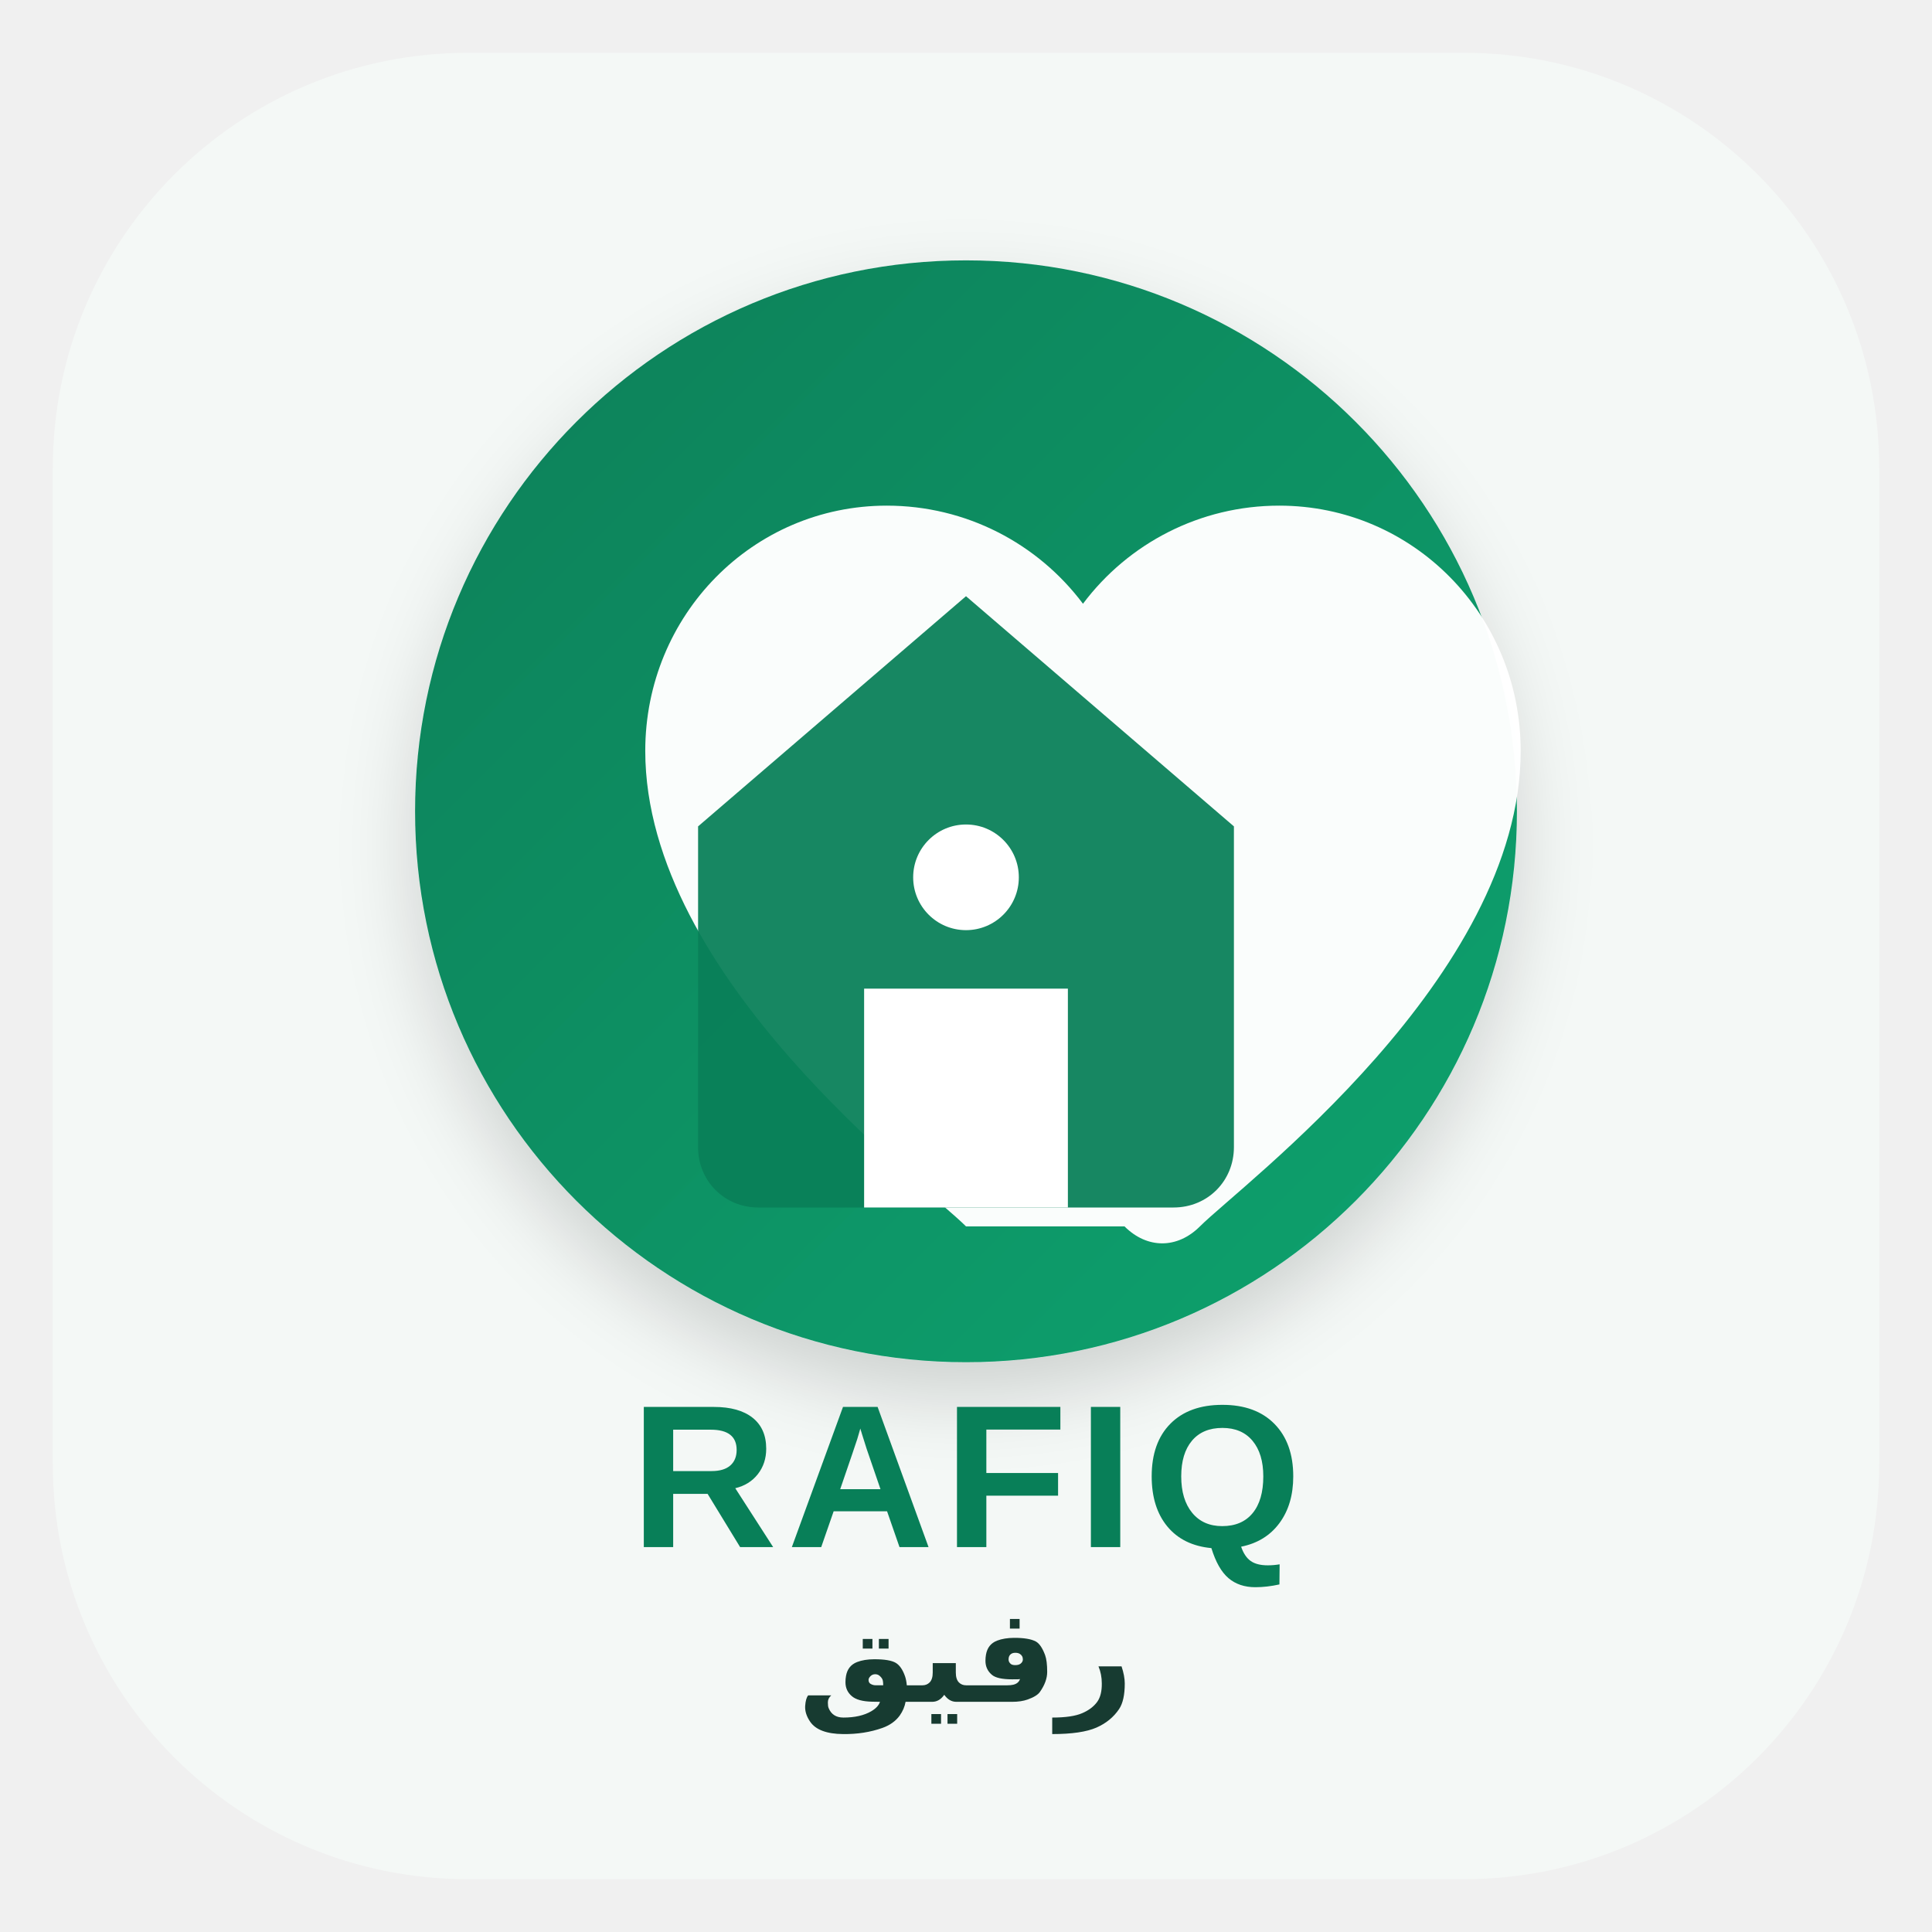
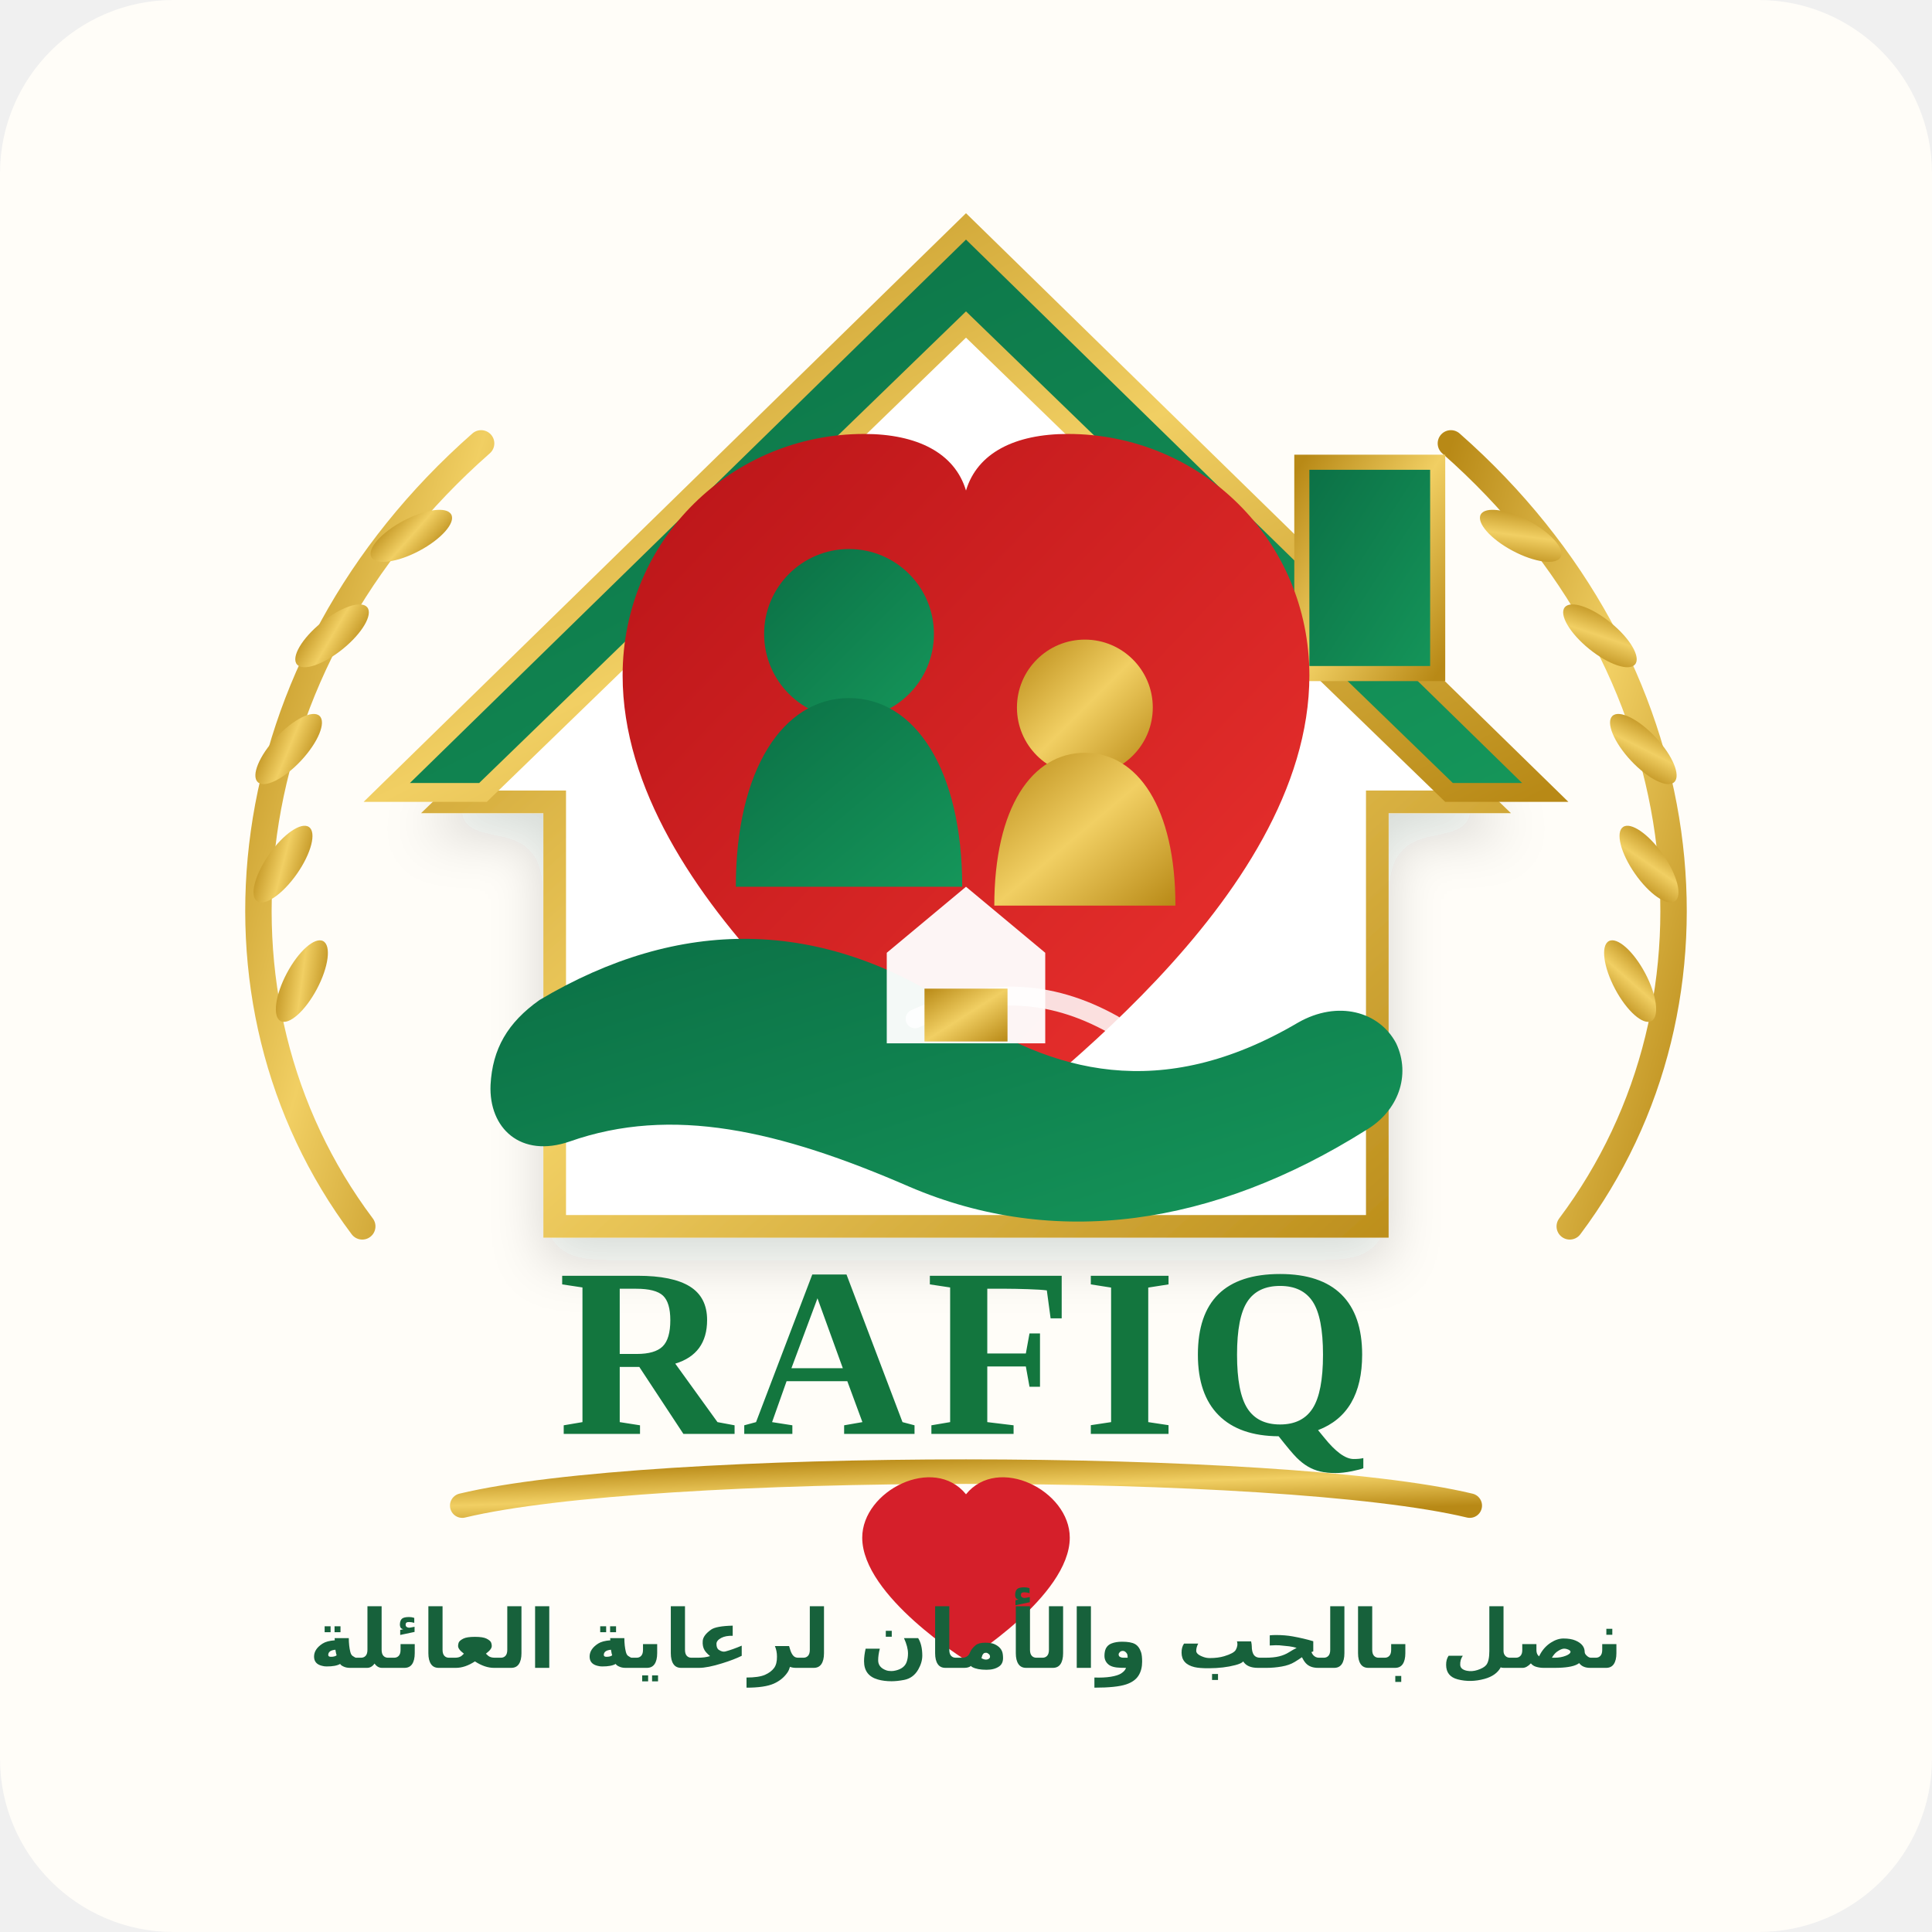
<svg xmlns="http://www.w3.org/2000/svg" viewBox="0 0 1024 1024" role="img" aria-labelledby="title desc">
  <defs>
-     <linearGradient id="bg" x1="0" y1="0" x2="1" y2="1">
-       <stop offset="0" stop-color="#087f58" />
-       <stop offset="1" stop-color="#0aa36f" />
+     <linearGradient id="green" x1="0" y1="0" x2="1" y2="1">
+       <stop offset="0" stop-color="#0b6f45" />
+       <stop offset="1" stop-color="#15965a" />
    </linearGradient>
-     <filter id="shadow" x="-20%" y="-20%" width="140%" height="140%">
-       <feDropShadow dx="0" dy="18" stdDeviation="20" flood-opacity="0.16" />
+     <linearGradient id="gold" x1="0" y1="0" x2="1" y2="1">
+       <stop offset="0" stop-color="#b88916" />
+       <stop offset=".5" stop-color="#f1cf63" />
+       <stop offset="1" stop-color="#b88916" />
+     </linearGradient>
+     <linearGradient id="red" x1="0" y1="0" x2="1" y2="1">
+       <stop offset="0" stop-color="#b91418" />
+       <stop offset="1" stop-color="#ef3430" />
+     </linearGradient>
+     <filter id="shadow" x="-30%" y="-30%" width="160%" height="160%">
+       <feDropShadow dx="0" dy="12" stdDeviation="14" flood-color="#17372d" flood-opacity=".16" />
    </filter>
  </defs>
-   <rect x="28" y="28" width="968" height="968" rx="220" fill="#f4f8f6" />
-   <circle cx="512" cy="430" r="292" fill="url(#bg)" filter="url(#shadow)" />
-   <path d="M512 650c-22-22-170-132-170-252 0-72 57-130 128-130 42 0 80 20 104 52 24-32 62-52 104-52 71 0 128 58 128 130 0 120-148 230-170 252-12 12-28 12-40 0z" fill="#fff" opacity="0.98" />
-   <path d="M370 438l142-122 142 122v170c0 18-14 32-32 32H402c-18 0-32-14-32-32V438z" fill="#087f58" opacity="0.94" />
-   <path d="M458 640v-116h108v116" fill="#fff" />
-   <circle cx="512" cy="465" r="28" fill="#fff" />
-   <text x="512" y="820" text-anchor="middle" font-family="Arial, Tahoma, sans-serif" font-size="108" font-weight="700" letter-spacing="5" fill="#087f58">RAFIQ</text>
-   <text x="512" y="902" text-anchor="middle" direction="rtl" unicode-bidi="plaintext" font-family="Arial, Tahoma, sans-serif" font-size="70" font-weight="700" fill="#173b31">رفيق</text>
+   <rect width="1024" height="1024" rx="92" fill="#fffdf8" />
+   <g fill="none" stroke="url(#gold)" stroke-width="14" stroke-linecap="round">
+     <path d="M192 650C102 530 122 352 255 235" />
+     <path d="M832 650C922 530 902 352 769 235" />
+   </g>
+   <g fill="url(#gold)">
+     <ellipse cx="160" cy="520" rx="24" ry="9" transform="rotate(-62 160 520)" />
+     <ellipse cx="150" cy="458" rx="24" ry="9" transform="rotate(-55 150 458)" />
+     <ellipse cx="153" cy="397" rx="24" ry="9" transform="rotate(-47 153 397)" />
+     <ellipse cx="176" cy="337" rx="24" ry="9" transform="rotate(-39 176 337)" />
+     <ellipse cx="218" cy="284" rx="24" ry="9" transform="rotate(-28 218 284)" />
+     <ellipse cx="864" cy="520" rx="24" ry="9" transform="rotate(62 864 520)" />
+     <ellipse cx="874" cy="458" rx="24" ry="9" transform="rotate(55 874 458)" />
+     <ellipse cx="871" cy="397" rx="24" ry="9" transform="rotate(47 871 397)" />
+     <ellipse cx="848" cy="337" rx="24" ry="9" transform="rotate(39 848 337)" />
+     <ellipse cx="806" cy="284" rx="24" ry="9" transform="rotate(28 806 284)" />
+   </g>
+   <path d="M238 425L512 160L786 425H730V650H294V425Z" fill="#fff" stroke="url(#gold)" stroke-width="12" filter="url(#shadow)" />
+   <path d="M205 420L512 120L819 420L768 420L512 172L256 420Z" fill="url(#green)" stroke="url(#gold)" stroke-width="10" />
+   <path d="M690 245h72v112h-72z" fill="url(#green)" stroke="url(#gold)" stroke-width="8" />
+   <path d="M512 610C485 584 330 478 330 358C330 286 388 230 458 230C486 230 506 240 512 260C518 240 538 230 566 230C636 230 694 286 694 358C694 478 539 584 512 610Z" fill="url(#red)" />
+   <circle cx="450" cy="336" r="45" fill="url(#green)" />
+   <path d="M390 470C390 408 415 370 450 370C485 370 510 408 510 470Z" fill="url(#green)" />
+   <circle cx="575" cy="375" r="36" fill="url(#gold)" />
+   <path d="M527 480C527 428 547 399 575 399C603 399 623 428 623 480Z" fill="url(#gold)" />
+   <path d="M286 530C360 486 435 486 508 535C557 568 615 585 688 542C709 530 731 536 740 553C748 570 741 589 724 599C643 650 559 662 482 629C413 599 356 586 302 605C276 614 259 598 260 575C261 556 269 542 286 530Z" fill="url(#green)" />
+   <path d="M485 540c37-17 71-16 105 3" fill="none" stroke="#fff" stroke-width="10" stroke-linecap="round" opacity=".85" />
+   <path d="M470 505l42-35 42 35v48h-84z" fill="#fff" opacity=".95" />
+   <path d="M490 552v-28h44v28" fill="url(#gold)" />
+   <path d="M490 514h44" stroke="url(#gold)" stroke-width="7" />
+   <text x="512" y="760" text-anchor="middle" font-family="Georgia,Times New Roman,serif" font-size="128" font-weight="700" letter-spacing="5" fill="#13763e">RAFIQ</text>
+   <path d="M245 798C345 774 679 774 779 798" fill="none" stroke="url(#gold)" stroke-width="13" stroke-linecap="round" />
+   <path d="M512 792c-17-21-55-2-55 23c0 31 55 65 55 65s55-34 55-65c0-25-38-44-55-23z" fill="#d51f2a" />
+   <text x="512" y="884" text-anchor="middle" direction="rtl" font-family="Arial,Tahoma,sans-serif" font-size="43" font-weight="700" fill="#17613b">نصل بالحب والأمان لرعاية العائلة</text>
</svg>
